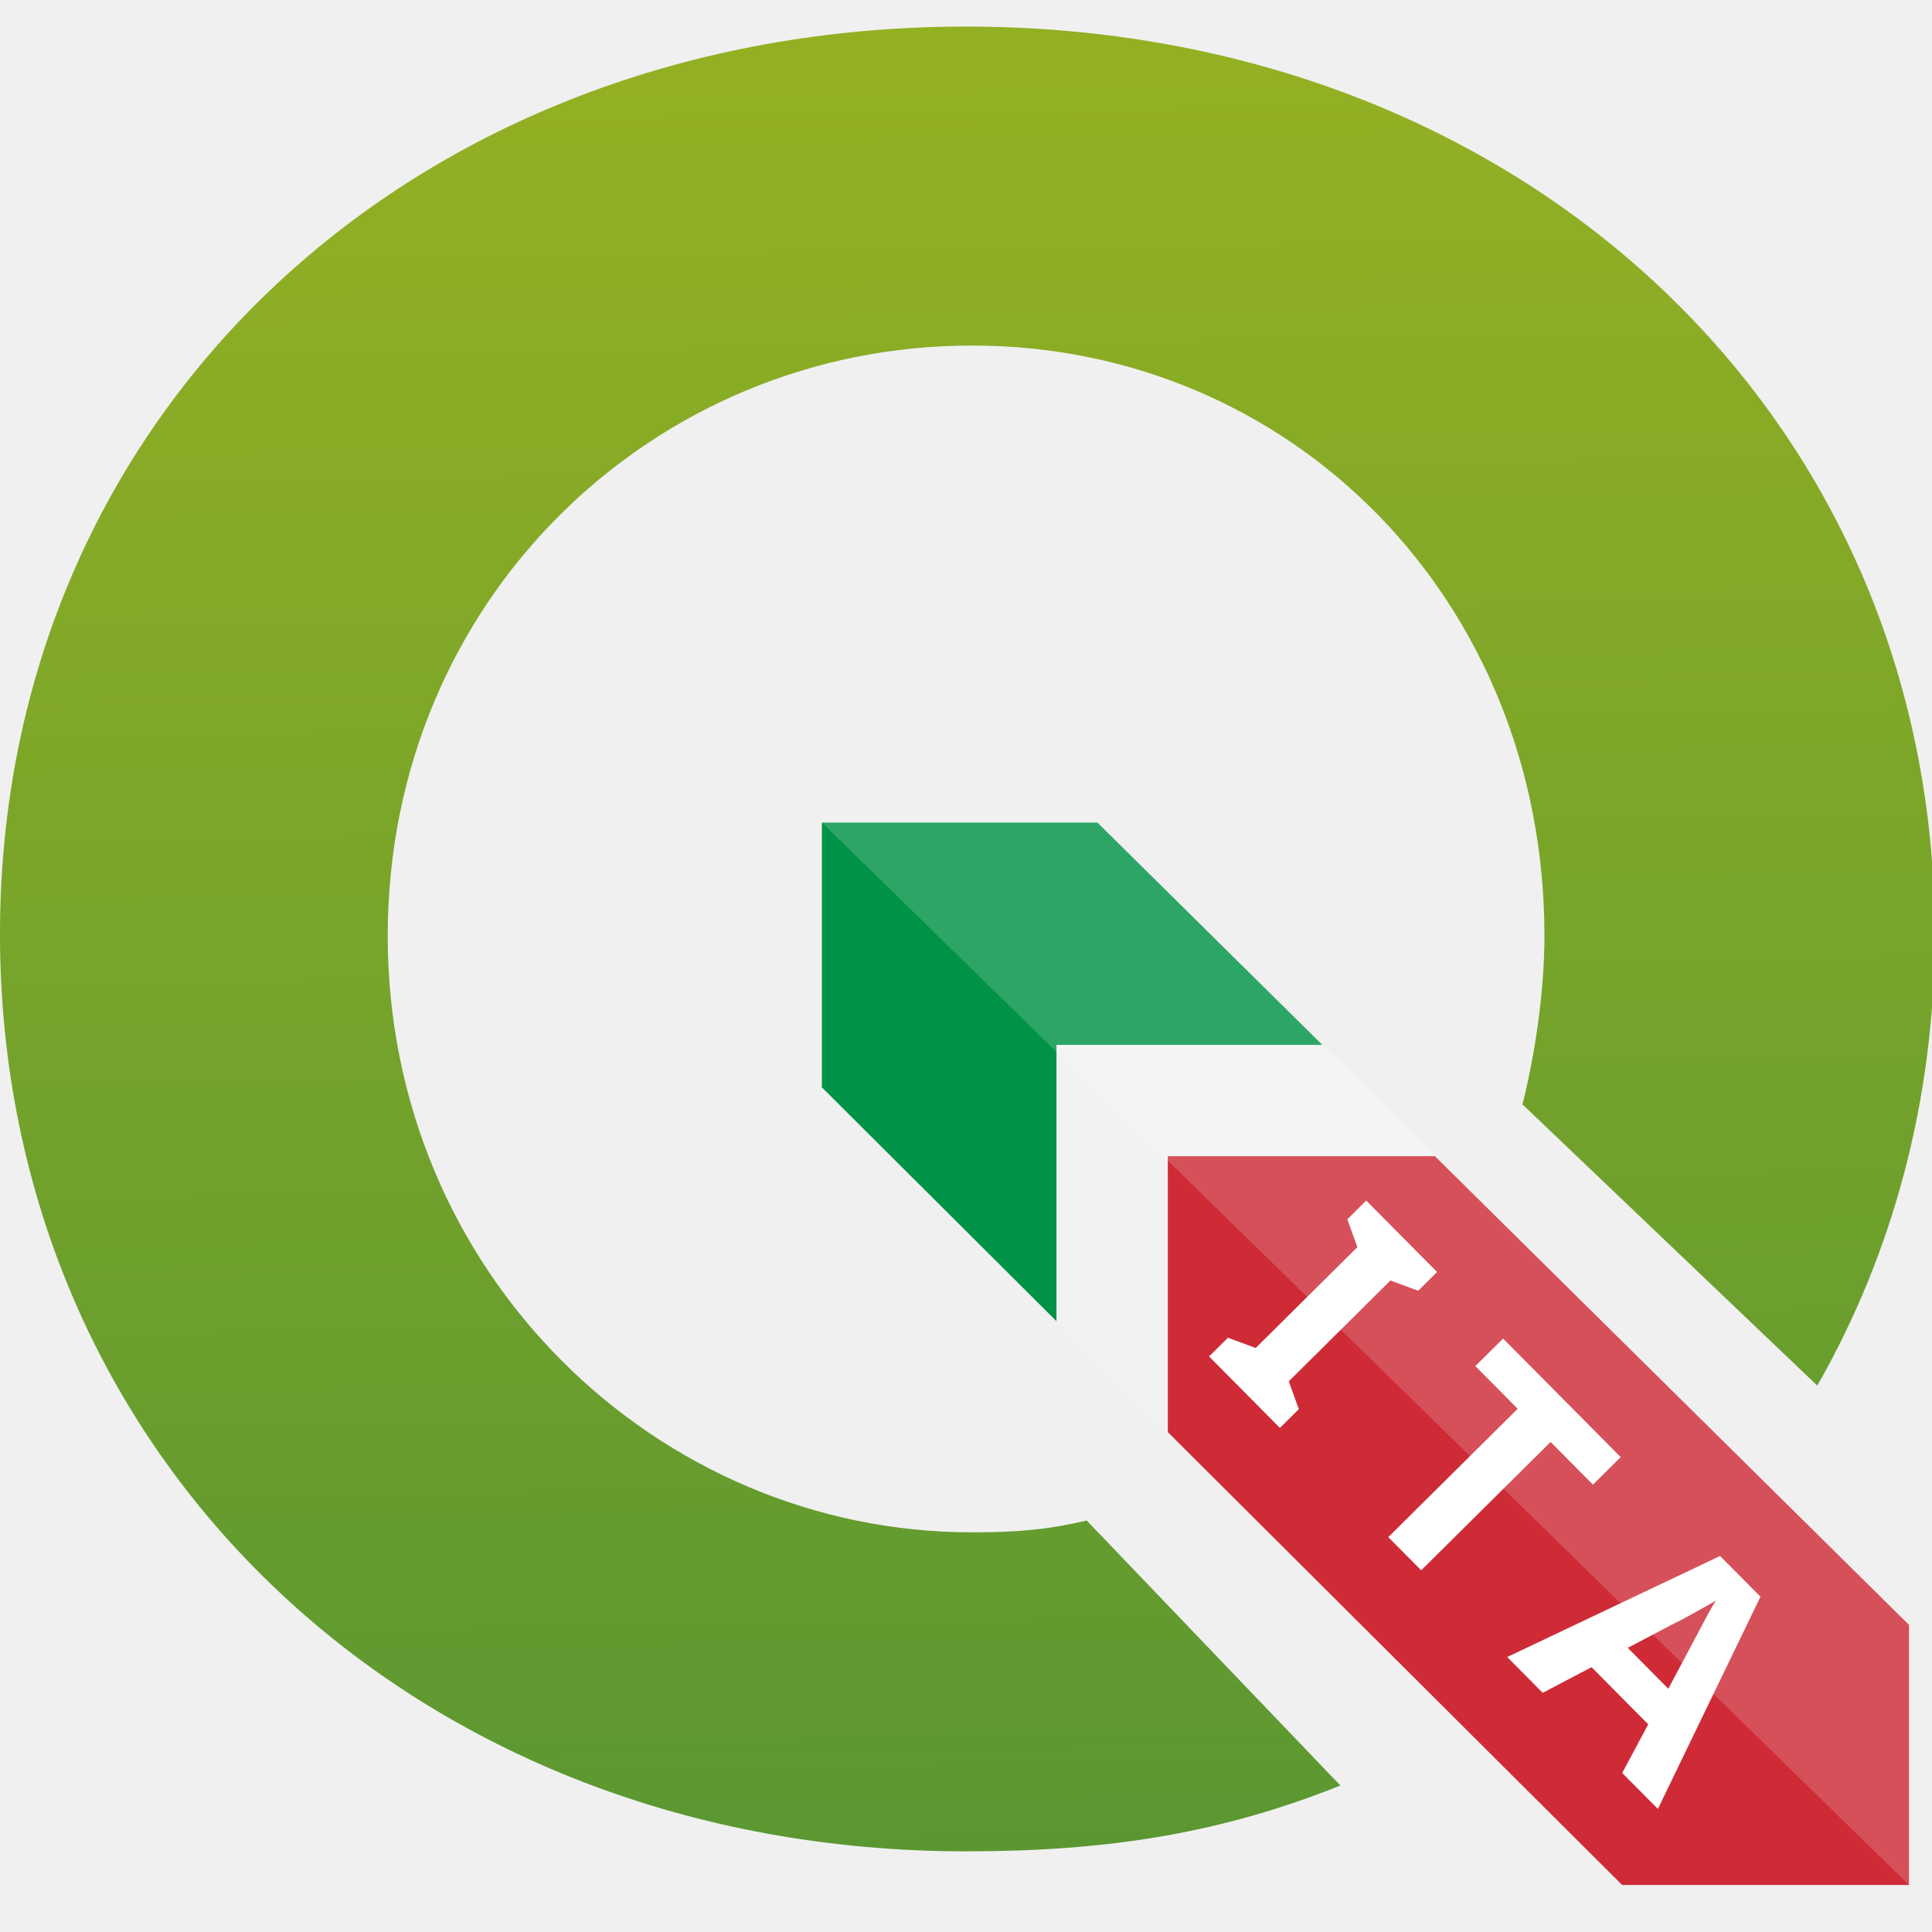
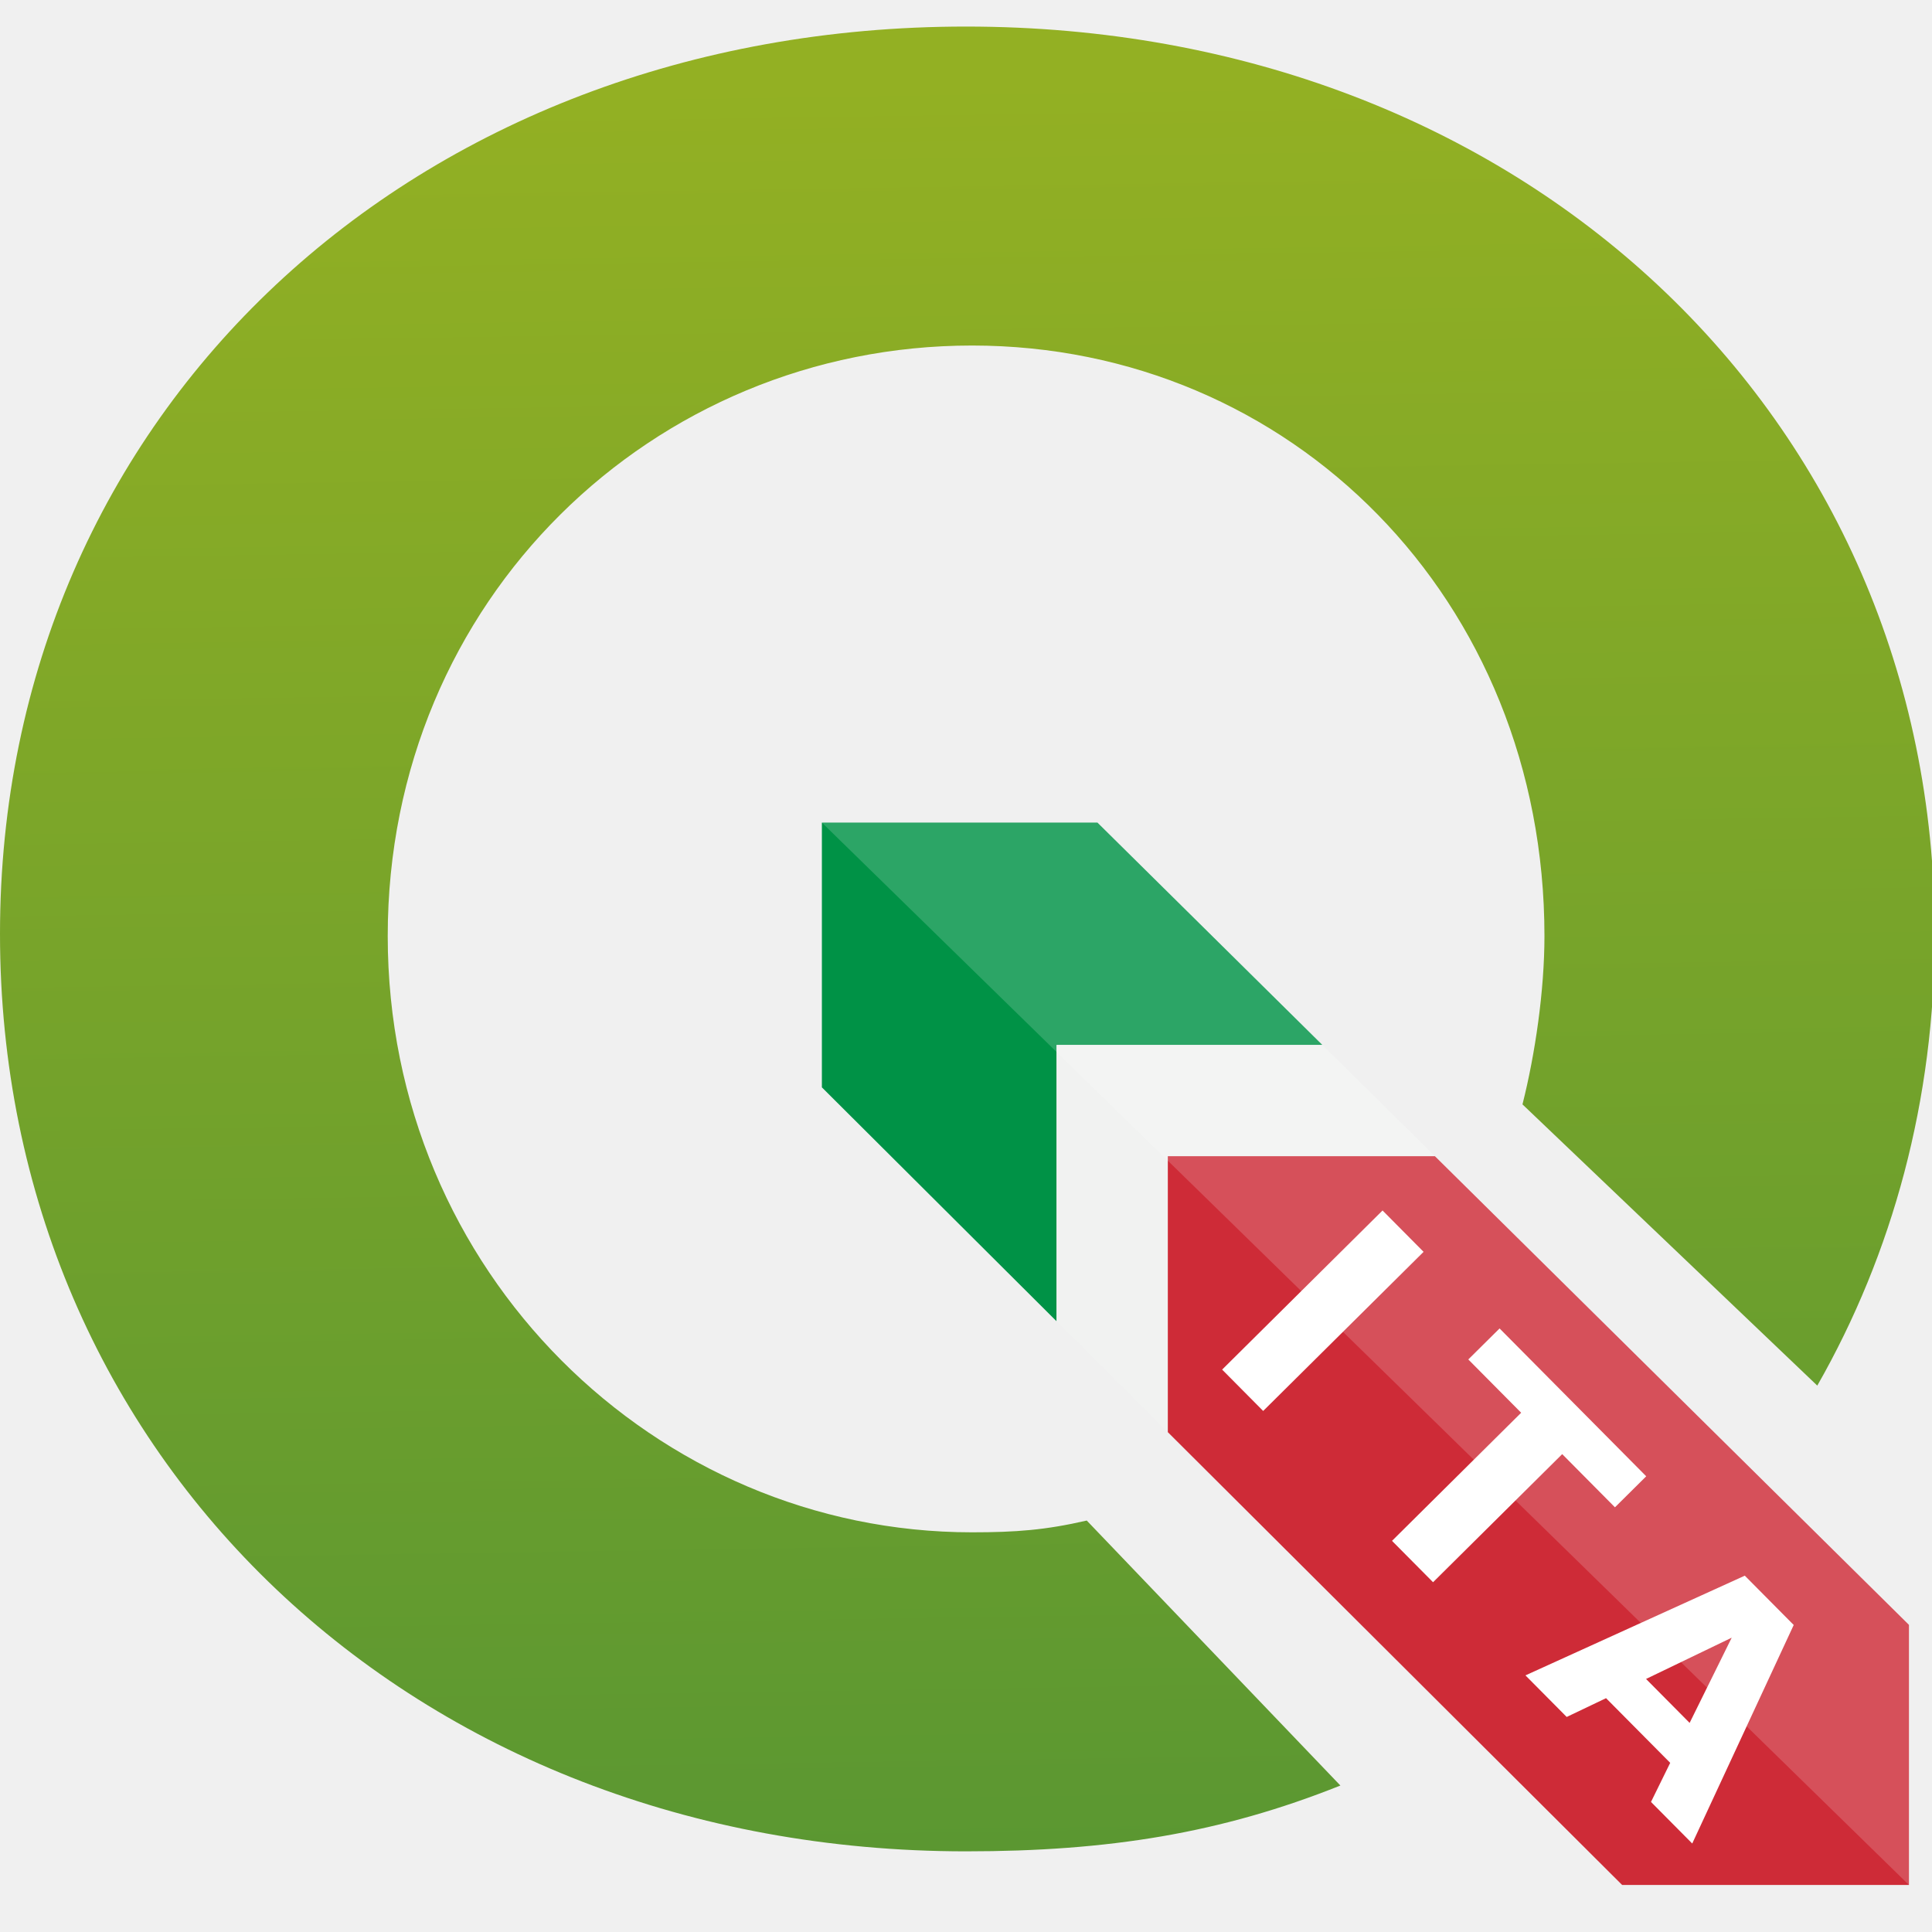
- <svg xmlns="http://www.w3.org/2000/svg" version="1.1" id="Layer_1" x="0px" y="0px" width="32px" height="32px" viewBox="0 0 32 32" enable-background="new 0 0 32 32" xml:space="preserve">
+ <svg xmlns="http://www.w3.org/2000/svg" xml:space="preserve" enable-background="new 0 0 32 32" viewBox="0 0 32 32" height="32px" width="32px" y="0px" x="0px" id="Layer_1" version="1.1">
  <defs id="defs25" />
-   <linearGradient id="SVGID_1_" gradientUnits="userSpaceOnUse" x1="25.712" y1="32.037" x2="25.253" y2="1.835">
-     <stop offset="0" style="stop-color:#589632" id="stop4" />
-     <stop offset="1" style="stop-color:#93B023" id="stop6" />
+   <linearGradient y2="1.835" x2="25.253" y1="32.037" x1="25.712" gradientUnits="userSpaceOnUse" id="SVGID_1_">
+     <stop id="stop4" style="stop-color:#589632" offset="0" />
+     <stop id="stop6" style="stop-color:#93B023" offset="1" />
  </linearGradient>
-   <linearGradient id="SVGID_2_" gradientUnits="userSpaceOnUse" x1="16.276" y1="32.118" x2="15.808" y2="1.311">
-     <stop offset="0" style="stop-color:#589632" id="stop13" />
-     <stop offset="1" style="stop-color:#93B023" id="stop15" />
+   <linearGradient y2="1.311" x2="15.808" y1="32.118" x1="16.276" gradientUnits="userSpaceOnUse" id="SVGID_2_">
+     <stop id="stop13" style="stop-color:#589632" offset="0" />
+     <stop id="stop15" style="stop-color:#93B023" offset="1" />
  </linearGradient>
-   <path fill="url(#SVGID_2_)" d="M18,25.185c-0.682,0.157-1.17,0.195-1.901,0.195c-5.229,0-9.677-4.3-9.677-9.876  c0-5.576,4.399-9.781,9.677-9.781s9.482,4.205,9.482,9.781c0,0.907-0.155,1.961-0.364,2.788L30.1,22.95  c1.248-2.187,1.946-4.729,1.946-7.482c0-8.594-6.858-15.028-16.044-15.028C6.858,0.439,0,6.831,0,15.467  c0,8.678,6.858,15.197,16.001,15.197c2.361,0,4.224-0.3,6.2-1.09L18,25.185z" id="path18" />
-   <g id="g3796" transform="matrix(0.2451907,0,0,0.2451907,0.59754,0.2314563)" style="stroke-width:4.078">
-     <polygon points="176,162 176,183.433 195,202.37 195,180 216.513,180 198.306,162 " id="polygon3" style="fill:#009246;fill-opacity:1;stroke-width:4.888" transform="matrix(0.8344601,0,0,0.8344601,-93.78197,-80.55752)" />
-     <polygon points="204,211.34 240.782,248 264,248 264,226.946 225.617,189 204,189 " id="polygon31" style="fill:#ce2b37;fill-opacity:1;stroke-width:4.888" transform="matrix(0.8344601,0,0,0.8344601,-93.78197,-80.55752)" />
-     <polygon points="195,180 195,202.37 204,211.34 204,189 225.617,189 216.513,180 " id="polygon33" style="fill:#f1f2f1;fill-opacity:1;stroke-width:4.888" transform="matrix(0.8344601,0,0,0.8344601,-93.78197,-80.55752)" />
-     <path d="m 53.083,54.625 73.432,71.764 V 108.819 L 94.487,77.155 86.89,69.645 71.697,54.625 Z" id="polygon4174" style="fill:#ffffff;fill-opacity:0.173;stroke-width:4.078" />
-     <text xml:space="preserve" style="font-style:normal;font-weight:normal;font-size:10.014px;line-height:0%;font-family:sans-serif;letter-spacing:0px;word-spacing:0px;fill:#ffffff;fill-opacity:1;stroke:none;stroke-width:4.078px;stroke-linecap:butt;stroke-linejoin:miter;stroke-opacity:1;" x="119.517" y="7.607" id="text4155" transform="rotate(45.23218)">
-       <tspan id="tspan4157" x="119.517" y="7.607" style="font-style:normal;font-variant:normal;font-weight:bold;font-stretch:normal;font-size:20.937px;line-height:1.25;font-family:sans-serif;-inkscape-font-specification:'sans-serif Bold';letter-spacing:5.234px;fill:#ffffff;fill-opacity:1;stroke-width:4.078px;">ITA</tspan>
-     </text>
+   <path id="path18" d="M18,25.185c-0.682,0.157-1.17,0.195-1.901,0.195c-5.229,0-9.677-4.3-9.677-9.876  c0-5.576,4.399-9.781,9.677-9.781s9.482,4.205,9.482,9.781c0,0.907-0.155,1.961-0.364,2.788L30.1,22.95  c1.248-2.187,1.946-4.729,1.946-7.482c0-8.594-6.858-15.028-16.044-15.028C6.858,0.439,0,6.831,0,15.467  c0,8.678,6.858,15.197,16.001,15.197c2.361,0,4.224-0.3,6.2-1.09L18,25.185z" fill="url(#SVGID_2_)" />
+   <g style="stroke-width:4.078" transform="matrix(0.2451907,0,0,0.2451907,0.59754,0.2314563)" id="g3796">
+     <polygon transform="matrix(0.8344601,0,0,0.8344601,-93.78197,-80.55752)" style="fill:#009246;fill-opacity:1;stroke-width:4.888" id="polygon3" points="176,162 176,183.433 195,202.37 195,180 216.513,180 198.306,162 " />
+     <polygon transform="matrix(0.8344601,0,0,0.8344601,-93.78197,-80.55752)" style="fill:#ce2b37;fill-opacity:1;stroke-width:4.888" id="polygon31" points="204,211.34 240.782,248 264,248 264,226.946 225.617,189 204,189 " />
+     <polygon transform="matrix(0.8344601,0,0,0.8344601,-93.78197,-80.55752)" style="fill:#f1f2f1;fill-opacity:1;stroke-width:4.888" id="polygon33" points="195,180 195,202.37 204,211.34 204,189 225.617,189 216.513,180 " />
+     <path style="fill:#ffffff;fill-opacity:0.173;stroke-width:4.078" id="polygon4174" d="m 53.083,54.625 73.432,71.764 V 108.819 L 94.487,77.155 86.89,69.645 71.697,54.625 Z" />
+     <g id="text4155" style="font-style:normal;font-weight:normal;font-size:10.014px;line-height:0%;font-family:sans-serif;letter-spacing:0px;word-spacing:0px;fill:#ffffff;fill-opacity:1;stroke:none;stroke-width:4.078px;stroke-linecap:butt;stroke-linejoin:miter;stroke-opacity:1" transform="rotate(45.23218)" aria-label="ITA">
+       <path id="path4495" style="font-style:normal;font-variant:normal;font-weight:bold;font-stretch:normal;font-size:20.937px;line-height:1.25;font-family:sans-serif;-inkscape-font-specification:'sans-serif Bold';letter-spacing:5.234px;fill:#ffffff;fill-opacity:1;stroke-width:4.078px" d="m 121.439,-7.656 h 3.936 V 7.607 h -3.936 z" />
+       <path id="path4497" style="font-style:normal;font-variant:normal;font-weight:bold;font-stretch:normal;font-size:20.937px;line-height:1.25;font-family:sans-serif;-inkscape-font-specification:'sans-serif Bold';letter-spacing:5.234px;fill:#ffffff;fill-opacity:1;stroke-width:4.078px" d="m 132.664,-7.656 h 14.067 v 2.975 h -5.06 V 7.607 H 137.734 V -4.681 h -5.071 z" />
+       <path id="path4499" style="font-style:normal;font-variant:normal;font-weight:bold;font-stretch:normal;font-size:20.937px;line-height:1.25;font-family:sans-serif;-inkscape-font-specification:'sans-serif Bold';letter-spacing:5.234px;fill:#ffffff;fill-opacity:1;stroke-width:4.078px" d="m 161.615,4.826 h -6.154 l -0.971,2.781 h -3.956 l 5.653,-15.263 h 4.692 l 5.653,15.263 h -3.956 z m -5.173,-2.832 h 4.181 l -2.085,-6.072 z" />
+     </g>
  </g>
</svg>
